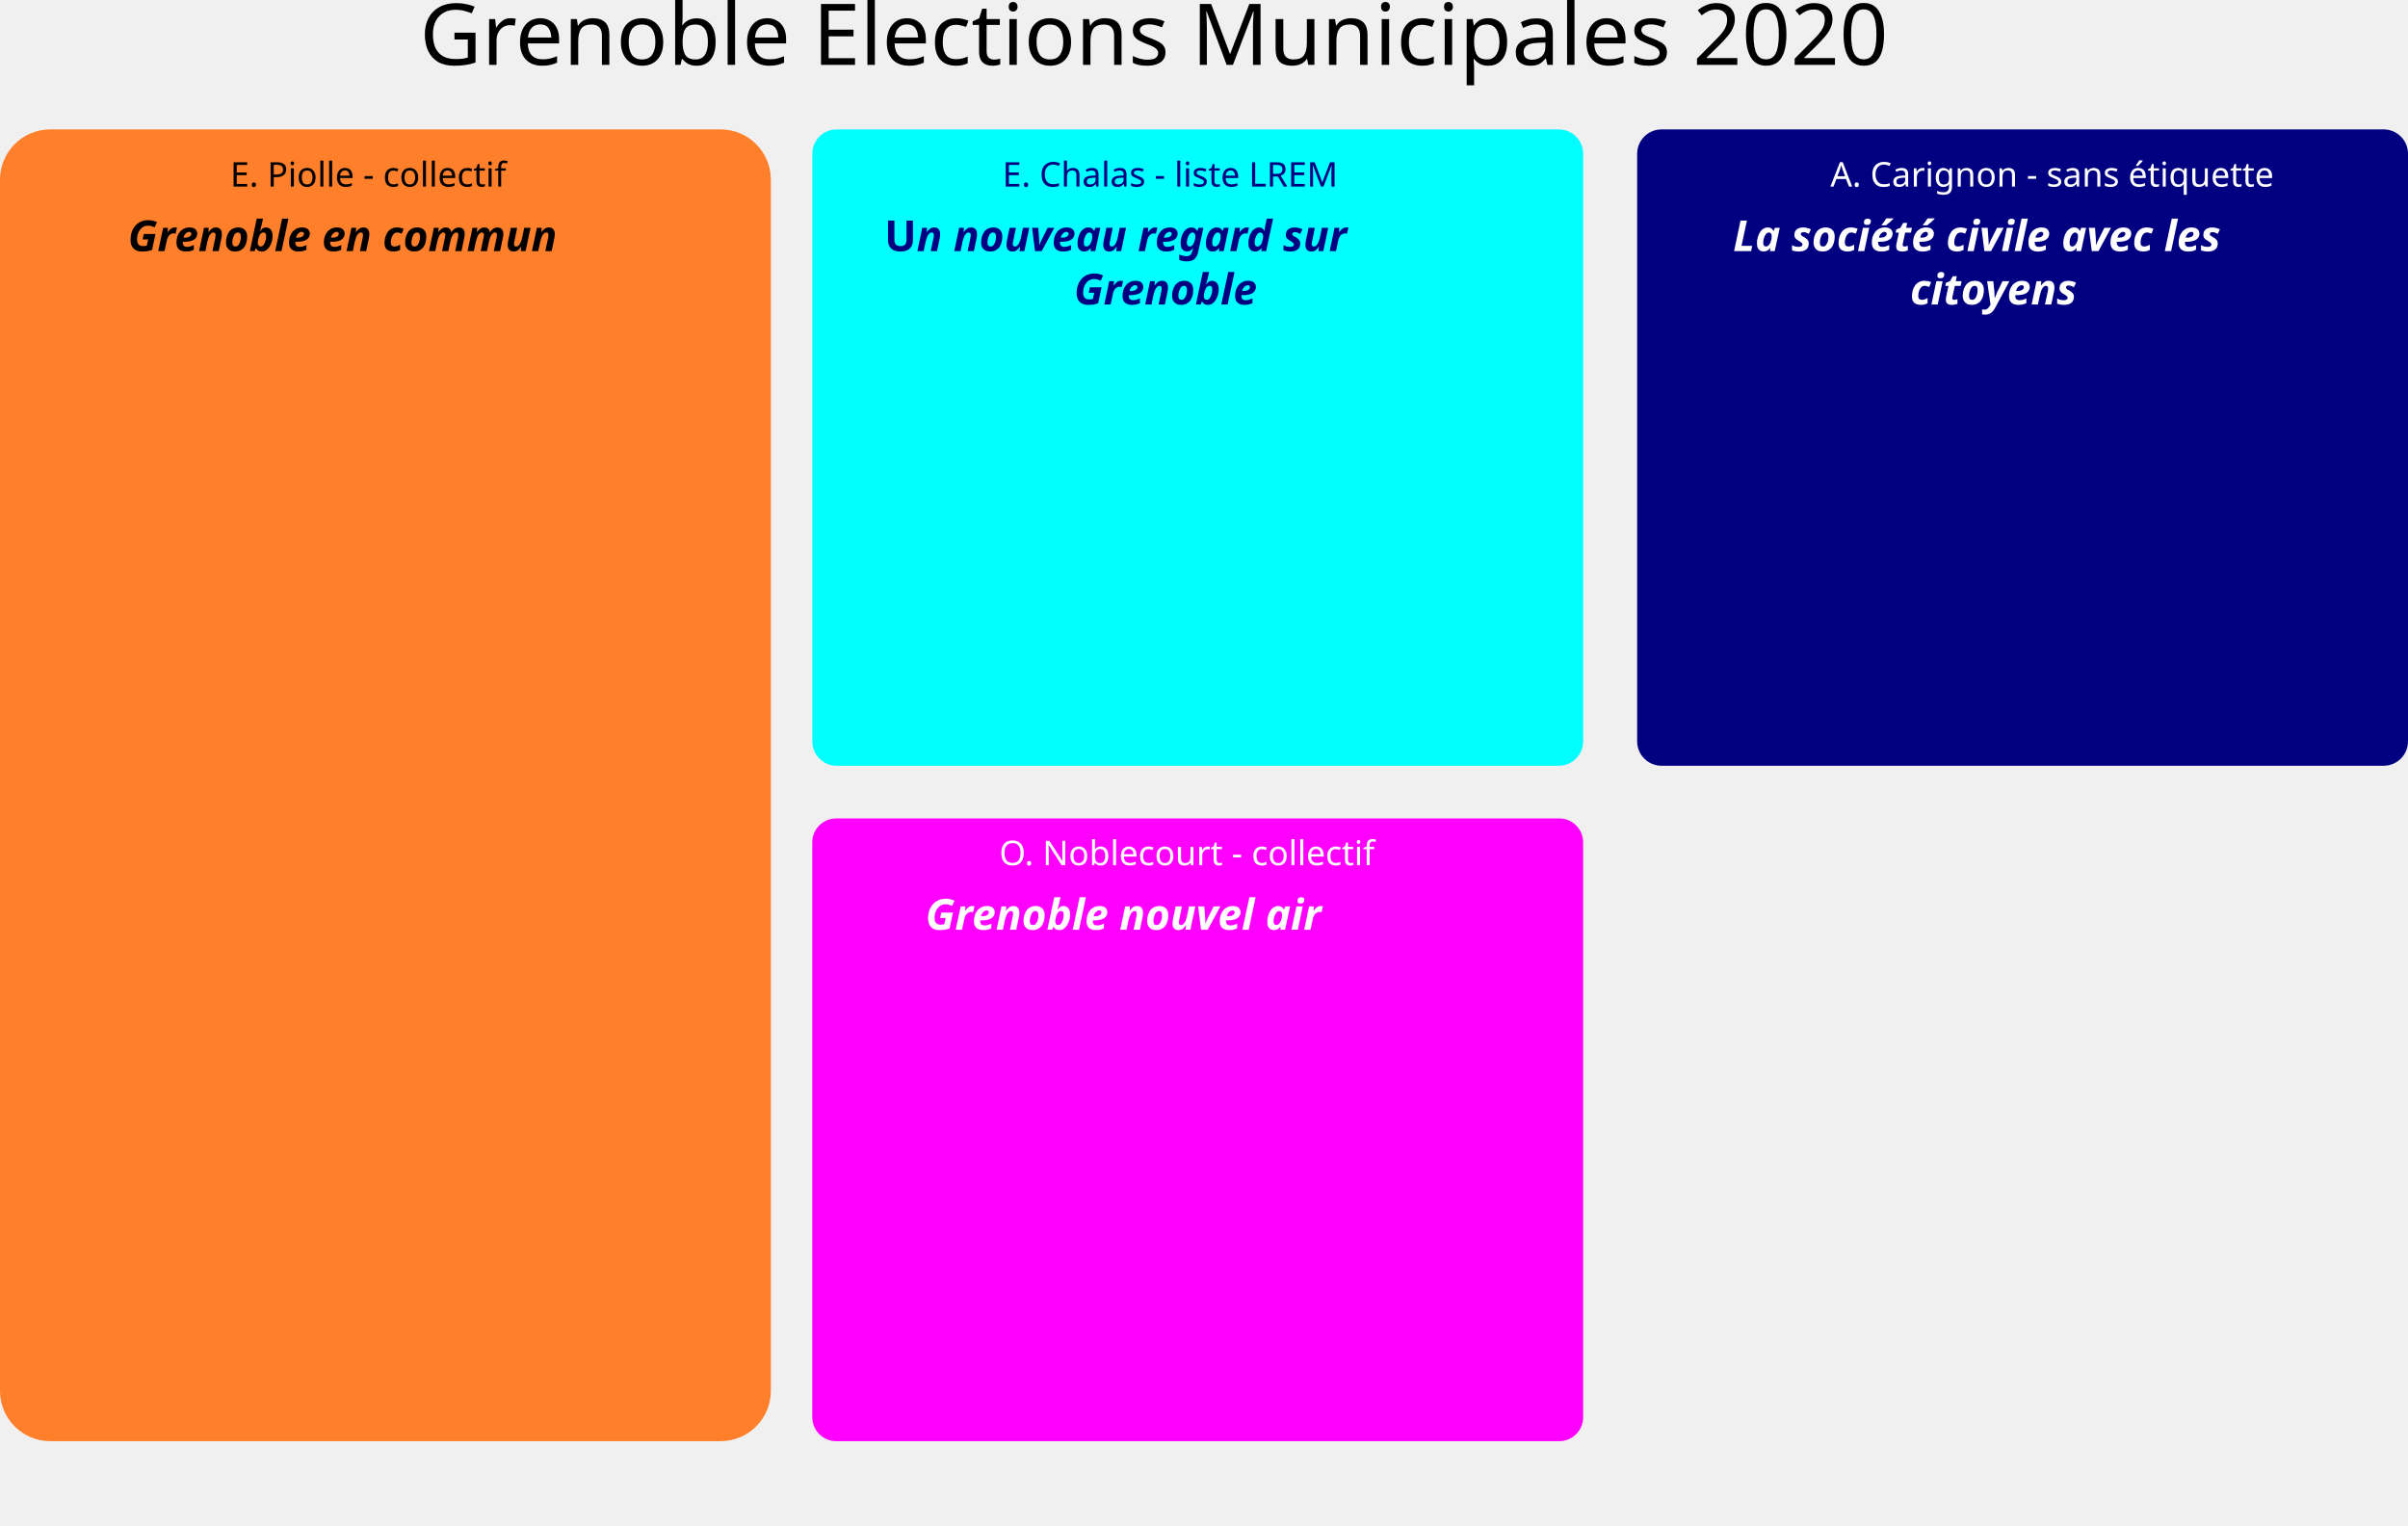
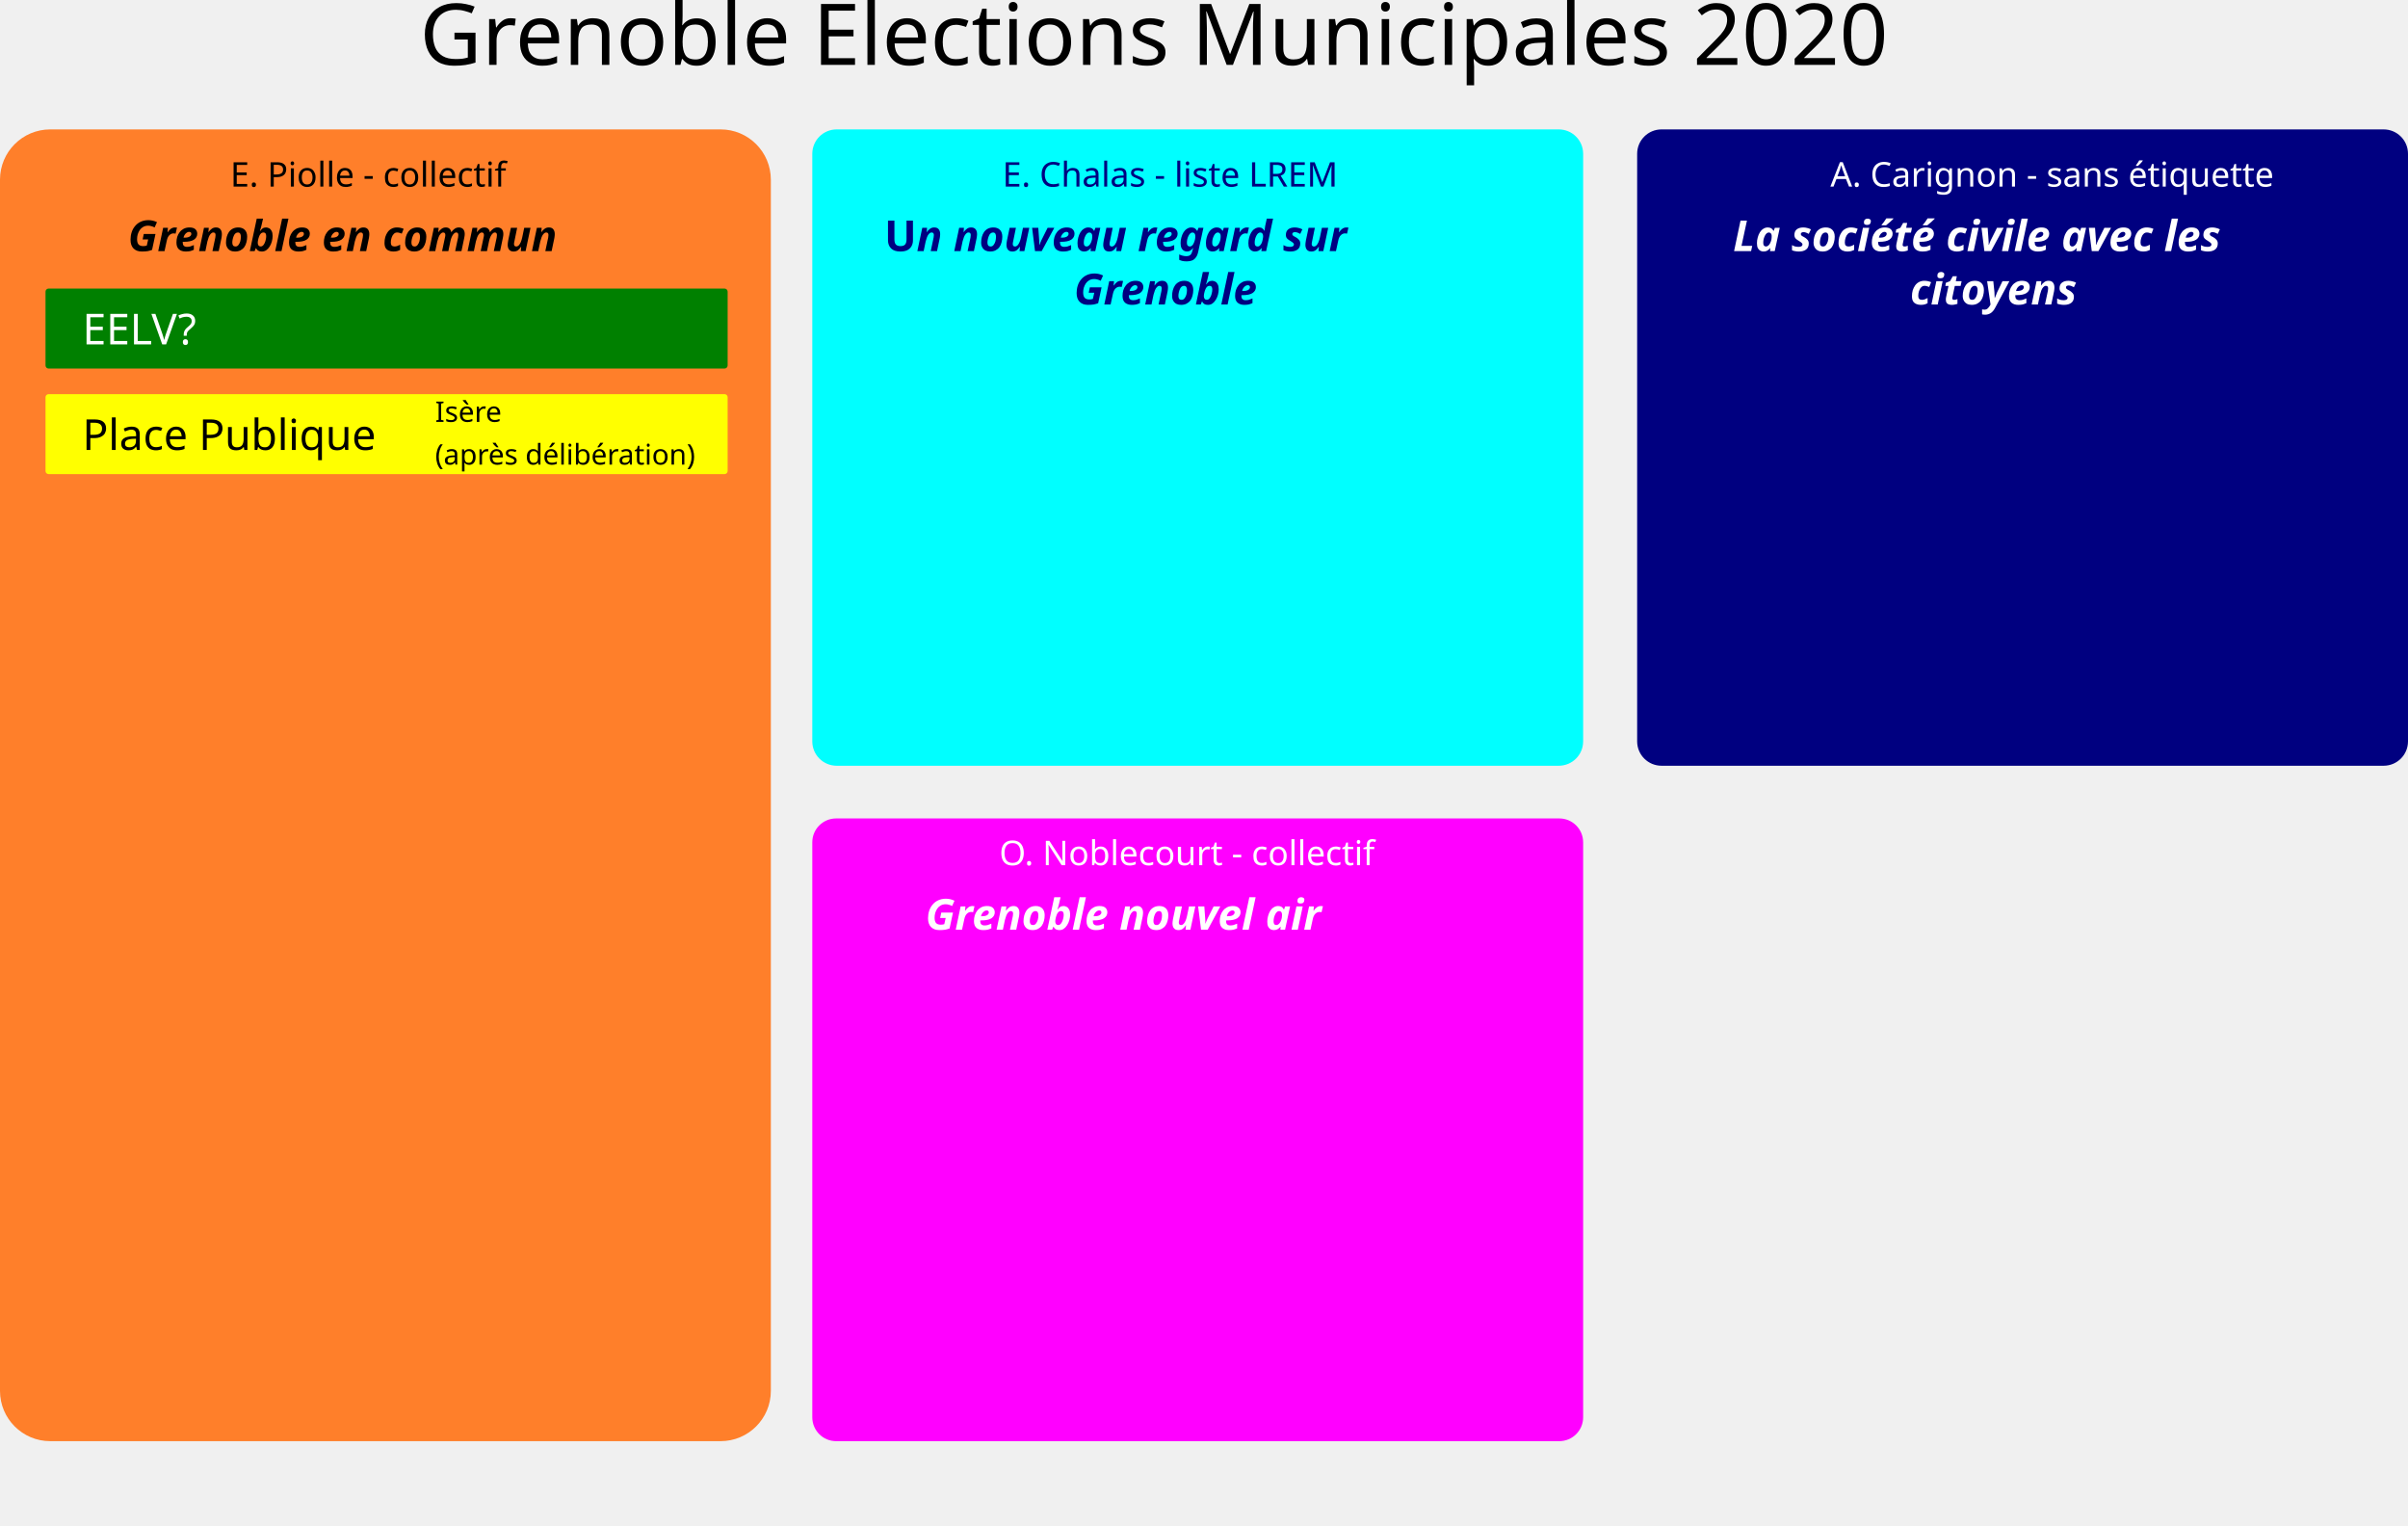
- <svg xmlns="http://www.w3.org/2000/svg" width="298.614mm" height="189.162mm" viewBox="0 0 298.614 189.162" version="1.1" id="svg8">
+ <svg xmlns="http://www.w3.org/2000/svg" id="svg8" version="1.1" viewBox="0 0 298.614 189.162" height="189.162mm" width="298.614mm">
  <defs id="defs2" />
-   <g transform="translate(-7.399369,-12.99849)" id="layer1">
-     <text xml:space="preserve" style="font-style:normal;font-weight:normal;font-size:10.583px;line-height:1.25;font-family:sans-serif;fill:#000000;fill-opacity:1;stroke:none;stroke-width:0.265" x="59.446" y="21.039" id="text12">
-       <tspan id="tspan10" x="59.446" y="21.039" style="stroke-width:0.265">Grenoble Elections Municipales 2020</tspan>
+   <g id="layer1" transform="translate(-7.399369,-12.99849)">
+     <text id="text12" y="21.039" x="59.446" style="font-style:normal;font-weight:normal;font-size:10.583px;line-height:1.25;font-family:sans-serif;fill:#000000;fill-opacity:1;stroke:none;stroke-width:0.265" xml:space="preserve">
+       <tspan style="stroke-width:0.265" y="21.039" x="59.446" id="tspan10">Grenoble Elections Municipales 2020</tspan>
    </text>
-     <rect style="fill:#ff7f2a;fill-rule:evenodd;stroke-width:0.256" id="rect14" width="95.592" height="162.638" x="7.399" y="29.043" ry="6.231" />
-     <text xml:space="preserve" style="font-style:normal;font-weight:normal;font-size:5.292px;line-height:1.25;font-family:sans-serif;fill:#000000;fill-opacity:1;stroke:none;stroke-width:0.265" x="23.273" y="44.137" id="text18">
-       <tspan id="tspan16" x="23.273" y="44.137" style="font-style:italic;font-variant:normal;font-weight:bold;font-stretch:normal;font-family:sans-serif;-inkscape-font-specification:'sans-serif Bold Italic';stroke-width:0.265">Grenoble en commun</tspan>
+     <rect ry="6.231" y="29.043" x="7.399" height="162.638" width="95.592" id="rect14" style="fill:#ff7f2a;fill-rule:evenodd;stroke-width:0.256" />
+     <text id="text18" y="44.137" x="23.273" style="font-style:normal;font-weight:normal;font-size:5.292px;line-height:1.25;font-family:sans-serif;fill:#000000;fill-opacity:1;stroke:none;stroke-width:0.265" xml:space="preserve">
+       <tspan style="font-style:italic;font-variant:normal;font-weight:bold;font-stretch:normal;font-family:sans-serif;-inkscape-font-specification:'sans-serif Bold Italic';stroke-width:0.265" y="44.137" x="23.273" id="tspan16">Grenoble en commun</tspan>
    </text>
-     <text xml:space="preserve" style="font-style:normal;font-weight:normal;font-size:4.233px;line-height:1.25;font-family:sans-serif;fill:#000000;fill-opacity:1;stroke:none;stroke-width:0.265" x="35.961" y="36.133" id="text22">
-       <tspan id="tspan20" x="35.961" y="36.133" style="stroke-width:0.265">E. Piolle - collectif</tspan>
+     <text id="text22" y="36.133" x="35.961" style="font-style:normal;font-weight:normal;font-size:4.233px;line-height:1.25;font-family:sans-serif;fill:#000000;fill-opacity:1;stroke:none;stroke-width:0.265" xml:space="preserve">
+       <tspan style="stroke-width:0.265" y="36.133" x="35.961" id="tspan20">E. Piolle - collectif</tspan>
    </text>
-     <rect ry="3.022" y="29.043" x="108.131" height="78.897" width="95.592" id="rect14-2" style="fill:#00ffff;fill-rule:evenodd;stroke-width:0.179" />
-     <text id="text18-9" y="44.137" x="155.378" style="font-style:normal;font-weight:normal;font-size:5.292px;line-height:1.25;font-family:sans-serif;text-align:center;text-anchor:middle;fill:#000080;fill-opacity:1;stroke:none;stroke-width:0.265;" xml:space="preserve">
-       <tspan style="font-style:normal;font-variant:normal;font-weight:bold;font-stretch:normal;font-family:sans-serif;-inkscape-font-specification:'sans-serif Bold';text-align:center;text-anchor:middle;fill:#000080;stroke-width:0.265;" y="44.137" x="155.378" id="tspan16-8">U<tspan style="font-style:italic;font-variant:normal;font-weight:bold;font-stretch:normal;font-family:sans-serif;-inkscape-font-specification:'sans-serif Bold Italic';fill:#000080;" id="tspan53">n nouveau regard sur</tspan>
+     <rect style="fill:#00ffff;fill-rule:evenodd;stroke-width:0.179" id="rect14-2" width="95.592" height="78.897" x="108.131" y="29.043" ry="3.022" />
+     <text xml:space="preserve" style="font-style:normal;font-weight:normal;font-size:5.292px;line-height:1.25;font-family:sans-serif;text-align:center;text-anchor:middle;fill:#000080;fill-opacity:1;stroke:none;stroke-width:0.265;" x="155.378" y="44.137" id="text18-9">
+       <tspan id="tspan16-8" x="155.378" y="44.137" style="font-style:normal;font-variant:normal;font-weight:bold;font-stretch:normal;font-family:sans-serif;-inkscape-font-specification:'sans-serif Bold';text-align:center;text-anchor:middle;fill:#000080;stroke-width:0.265;">U<tspan id="tspan53" style="font-style:italic;font-variant:normal;font-weight:bold;font-stretch:normal;font-family:sans-serif;-inkscape-font-specification:'sans-serif Bold Italic';fill:#000080;">n nouveau regard sur</tspan>
      </tspan>
-       <tspan style="font-style:italic;font-variant:normal;font-weight:bold;font-stretch:normal;font-family:sans-serif;-inkscape-font-specification:'sans-serif Bold Italic';text-align:center;text-anchor:middle;fill:#000080;stroke-width:0.265;" y="50.751" x="155.378" id="tspan51">Grenoble</tspan>
+       <tspan id="tspan51" x="155.378" y="50.751" style="font-style:italic;font-variant:normal;font-weight:bold;font-stretch:normal;font-family:sans-serif;-inkscape-font-specification:'sans-serif Bold Italic';text-align:center;text-anchor:middle;fill:#000080;stroke-width:0.265;">Grenoble</tspan>
    </text>
-     <text id="text22-2" y="36.133" x="131.714" style="font-style:normal;font-weight:normal;font-size:4.233px;line-height:1.25;font-family:sans-serif;fill:#000080;fill-opacity:1;stroke:none;stroke-width:0.265;" xml:space="preserve">
-       <tspan style="fill:#000080;stroke-width:0.265;" y="36.133" x="131.714" id="tspan20-0">E. Chalas - liste LREM</tspan>
+     <text xml:space="preserve" style="font-style:normal;font-weight:normal;font-size:4.233px;line-height:1.25;font-family:sans-serif;fill:#000080;fill-opacity:1;stroke:none;stroke-width:0.265;" x="131.714" y="36.133" id="text22-2">
+       <tspan id="tspan20-0" x="131.714" y="36.133" style="fill:#000080;stroke-width:0.265;">E. Chalas - liste LREM</tspan>
    </text>
-     <rect style="fill:#000080;fill-rule:evenodd;stroke-width:0.179" id="rect14-2-5" width="95.592" height="78.897" x="210.421" y="29.043" ry="3.022" />
-     <text xml:space="preserve" style="font-style:normal;font-weight:normal;font-size:5.292px;line-height:1.25;font-family:sans-serif;text-align:center;text-anchor:middle;fill:#ffffff;fill-opacity:1;stroke:none;stroke-width:0.265" x="258.045" y="44.137" id="text18-9-8">
-       <tspan id="tspan51-5" x="258.045" y="44.137" style="font-style:italic;font-variant:normal;font-weight:bold;font-stretch:normal;font-family:sans-serif;-inkscape-font-specification:'sans-serif Bold Italic';text-align:center;text-anchor:middle;fill:#ffffff;stroke-width:0.265">La société civile avec les </tspan>
-       <tspan id="tspan93" x="258.045" y="50.751" style="font-style:italic;font-variant:normal;font-weight:bold;font-stretch:normal;font-family:sans-serif;-inkscape-font-specification:'sans-serif Bold Italic';text-align:center;text-anchor:middle;fill:#ffffff;stroke-width:0.265">citoyens</tspan>
+     <rect ry="3.022" y="29.043" x="210.421" height="78.897" width="95.592" id="rect14-2-5" style="fill:#000080;fill-rule:evenodd;stroke-width:0.179" />
+     <text id="text18-9-8" y="44.137" x="258.045" style="font-style:normal;font-weight:normal;font-size:5.292px;line-height:1.25;font-family:sans-serif;text-align:center;text-anchor:middle;fill:#ffffff;fill-opacity:1;stroke:none;stroke-width:0.265" xml:space="preserve">
+       <tspan style="font-style:italic;font-variant:normal;font-weight:bold;font-stretch:normal;font-family:sans-serif;-inkscape-font-specification:'sans-serif Bold Italic';text-align:center;text-anchor:middle;fill:#ffffff;stroke-width:0.265" y="44.137" x="258.045" id="tspan51-5">La société civile avec les </tspan>
+       <tspan style="font-style:italic;font-variant:normal;font-weight:bold;font-stretch:normal;font-family:sans-serif;-inkscape-font-specification:'sans-serif Bold Italic';text-align:center;text-anchor:middle;fill:#ffffff;stroke-width:0.265" y="50.751" x="258.045" id="tspan93">citoyens</tspan>
    </text>
-     <text xml:space="preserve" style="font-style:normal;font-weight:normal;font-size:4.233px;line-height:1.25;font-family:sans-serif;fill:#ffffff;fill-opacity:1;stroke:none;stroke-width:0.265" x="234.382" y="36.133" id="text22-2-1">
-       <tspan id="tspan20-0-3" x="234.382" y="36.133" style="fill:#ffffff;stroke-width:0.265">A. Carignon - sans étiquette</tspan>
+     <text id="text22-2-1" y="36.133" x="234.382" style="font-style:normal;font-weight:normal;font-size:4.233px;line-height:1.25;font-family:sans-serif;fill:#ffffff;fill-opacity:1;stroke:none;stroke-width:0.265" xml:space="preserve">
+       <tspan style="fill:#ffffff;stroke-width:0.265" y="36.133" x="234.382" id="tspan20-0-3">A. Carignon - sans étiquette</tspan>
    </text>
-     <rect style="fill:#ff00ff;fill-rule:evenodd;stroke-width:0.177" id="rect14-2-2" width="95.592" height="77.209" x="108.131" y="114.473" ry="2.958" />
-     <text xml:space="preserve" style="font-style:normal;font-weight:normal;font-size:5.292px;line-height:1.25;font-family:sans-serif;text-align:center;text-anchor:middle;fill:#ffffff;fill-opacity:1;stroke:none;stroke-width:0.265" x="154.975" y="128.27" id="text18-9-1">
-       <tspan id="tspan51-1" x="154.975" y="128.27" style="font-style:italic;font-variant:normal;font-weight:bold;font-stretch:normal;font-family:sans-serif;-inkscape-font-specification:'sans-serif Bold Italic';text-align:center;text-anchor:middle;fill:#ffffff;stroke-width:0.265">Grenoble nouvel air<tspan style="font-style:normal;font-variant:normal;font-weight:bold;font-stretch:normal;font-family:sans-serif;-inkscape-font-specification:'sans-serif Bold';text-align:center;text-anchor:middle;fill:#ffffff;stroke-width:0.265" id="tspan128" />
+     <rect ry="2.958" y="114.473" x="108.131" height="77.209" width="95.592" id="rect14-2-2" style="fill:#ff00ff;fill-rule:evenodd;stroke-width:0.177" />
+     <text id="text18-9-1" y="128.27" x="154.975" style="font-style:normal;font-weight:normal;font-size:5.292px;line-height:1.25;font-family:sans-serif;text-align:center;text-anchor:middle;fill:#ffffff;fill-opacity:1;stroke:none;stroke-width:0.265" xml:space="preserve">
+       <tspan style="font-style:italic;font-variant:normal;font-weight:bold;font-stretch:normal;font-family:sans-serif;-inkscape-font-specification:'sans-serif Bold Italic';text-align:center;text-anchor:middle;fill:#ffffff;stroke-width:0.265" y="128.27" x="154.975" id="tspan51-1">Grenoble nouvel air<tspan id="tspan128" style="font-style:normal;font-variant:normal;font-weight:bold;font-stretch:normal;font-family:sans-serif;-inkscape-font-specification:'sans-serif Bold';text-align:center;text-anchor:middle;fill:#ffffff;stroke-width:0.265" />
      </tspan>
    </text>
-     <text xml:space="preserve" style="font-style:normal;font-weight:normal;font-size:4.233px;line-height:1.25;font-family:sans-serif;fill:#ffffff;fill-opacity:1;stroke:none;stroke-width:0.265" x="131.312" y="120.266" id="text22-2-8">
-       <tspan id="tspan20-0-7" x="131.312" y="120.266" style="fill:#ffffff;stroke-width:0.265">O. Noblecourt - collectif</tspan>
+     <text id="text22-2-8" y="120.266" x="131.312" style="font-style:normal;font-weight:normal;font-size:4.233px;line-height:1.25;font-family:sans-serif;fill:#ffffff;fill-opacity:1;stroke:none;stroke-width:0.265" xml:space="preserve">
+       <tspan style="fill:#ffffff;stroke-width:0.265" y="120.266" x="131.312" id="tspan20-0-7">O. Noblecourt - collectif</tspan>
+     </text>
+     <rect style="fill:#008000;fill-rule:evenodd;stroke-width:0.06" id="rect14-3" width="84.589" height="9.914" x="13.044" y="48.777" ry="0.38" />
+     <text id="text125" y="55.696" x="17.616" style="font-style:normal;font-weight:normal;font-size:5.292px;line-height:1.25;font-family:sans-serif;fill:#000000;fill-opacity:1;stroke:none;stroke-width:0.265" xml:space="preserve">
+       <tspan style="fill:#ffffff;stroke-width:0.265" y="55.696" x="17.616" id="tspan123">EELV?</tspan>
+     </text>
+     <rect ry="0.38" y="61.866" x="13.044" height="9.914" width="84.589" id="rect14-3-9" style="fill:#ffff00;fill-rule:evenodd;stroke-width:0.06" />
+     <text xml:space="preserve" style="font-style:normal;font-weight:normal;font-size:5.292px;line-height:1.25;font-family:sans-serif;fill:#000000;fill-opacity:1;stroke:none;stroke-width:0.265" x="17.616" y="68.785" id="text125-1">
+       <tspan id="tspan123-7" x="17.616" y="68.785" style="fill:#000000;stroke-width:0.265">Place Publique</tspan>
+     </text>
+     <text id="text150" y="65.307" x="61.357" style="font-size:4.233px;line-height:1.25;font-family:sans-serif;stroke-width:0.265" xml:space="preserve">
+       <tspan style="font-size:3.528px;stroke-width:0.265" y="65.307" x="61.357" id="tspan148">Isère</tspan>
+       <tspan id="tspan152" style="font-size:3.528px;stroke-width:0.265" y="70.598" x="61.357">(après délibération)</tspan>
    </text>
  </g>
</svg>
